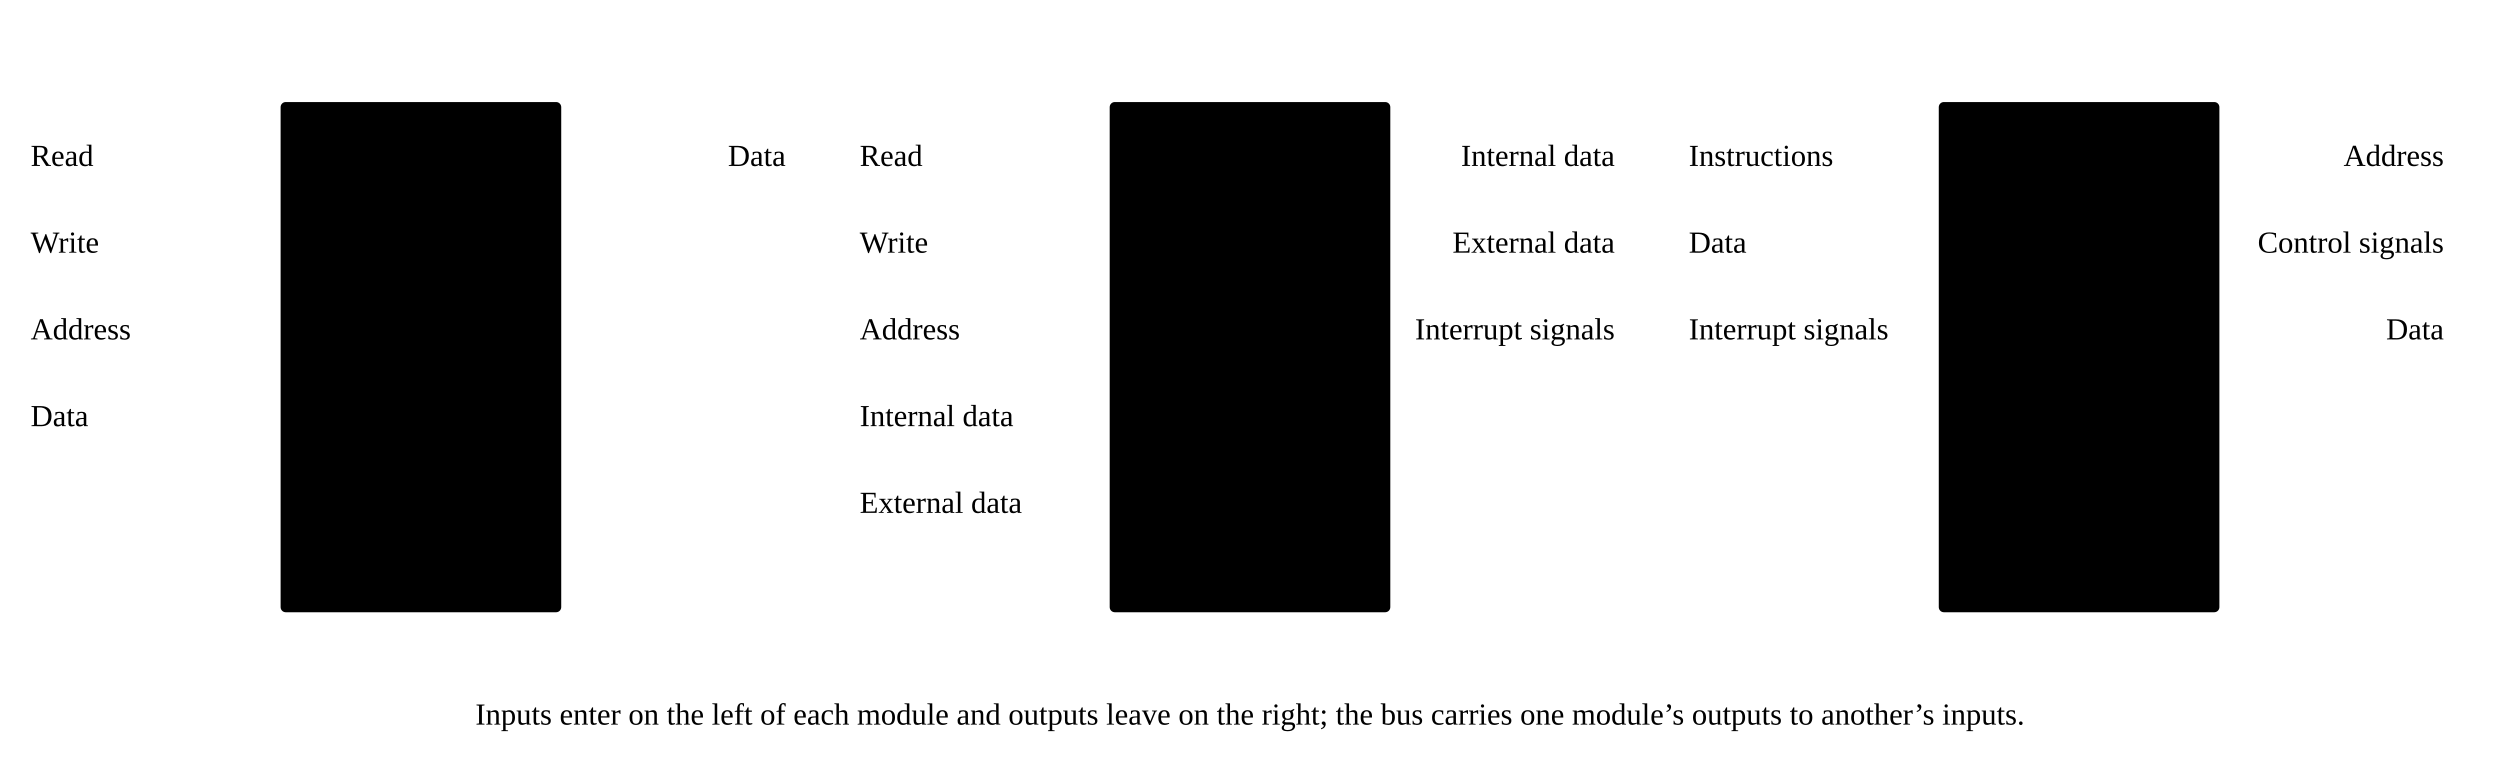
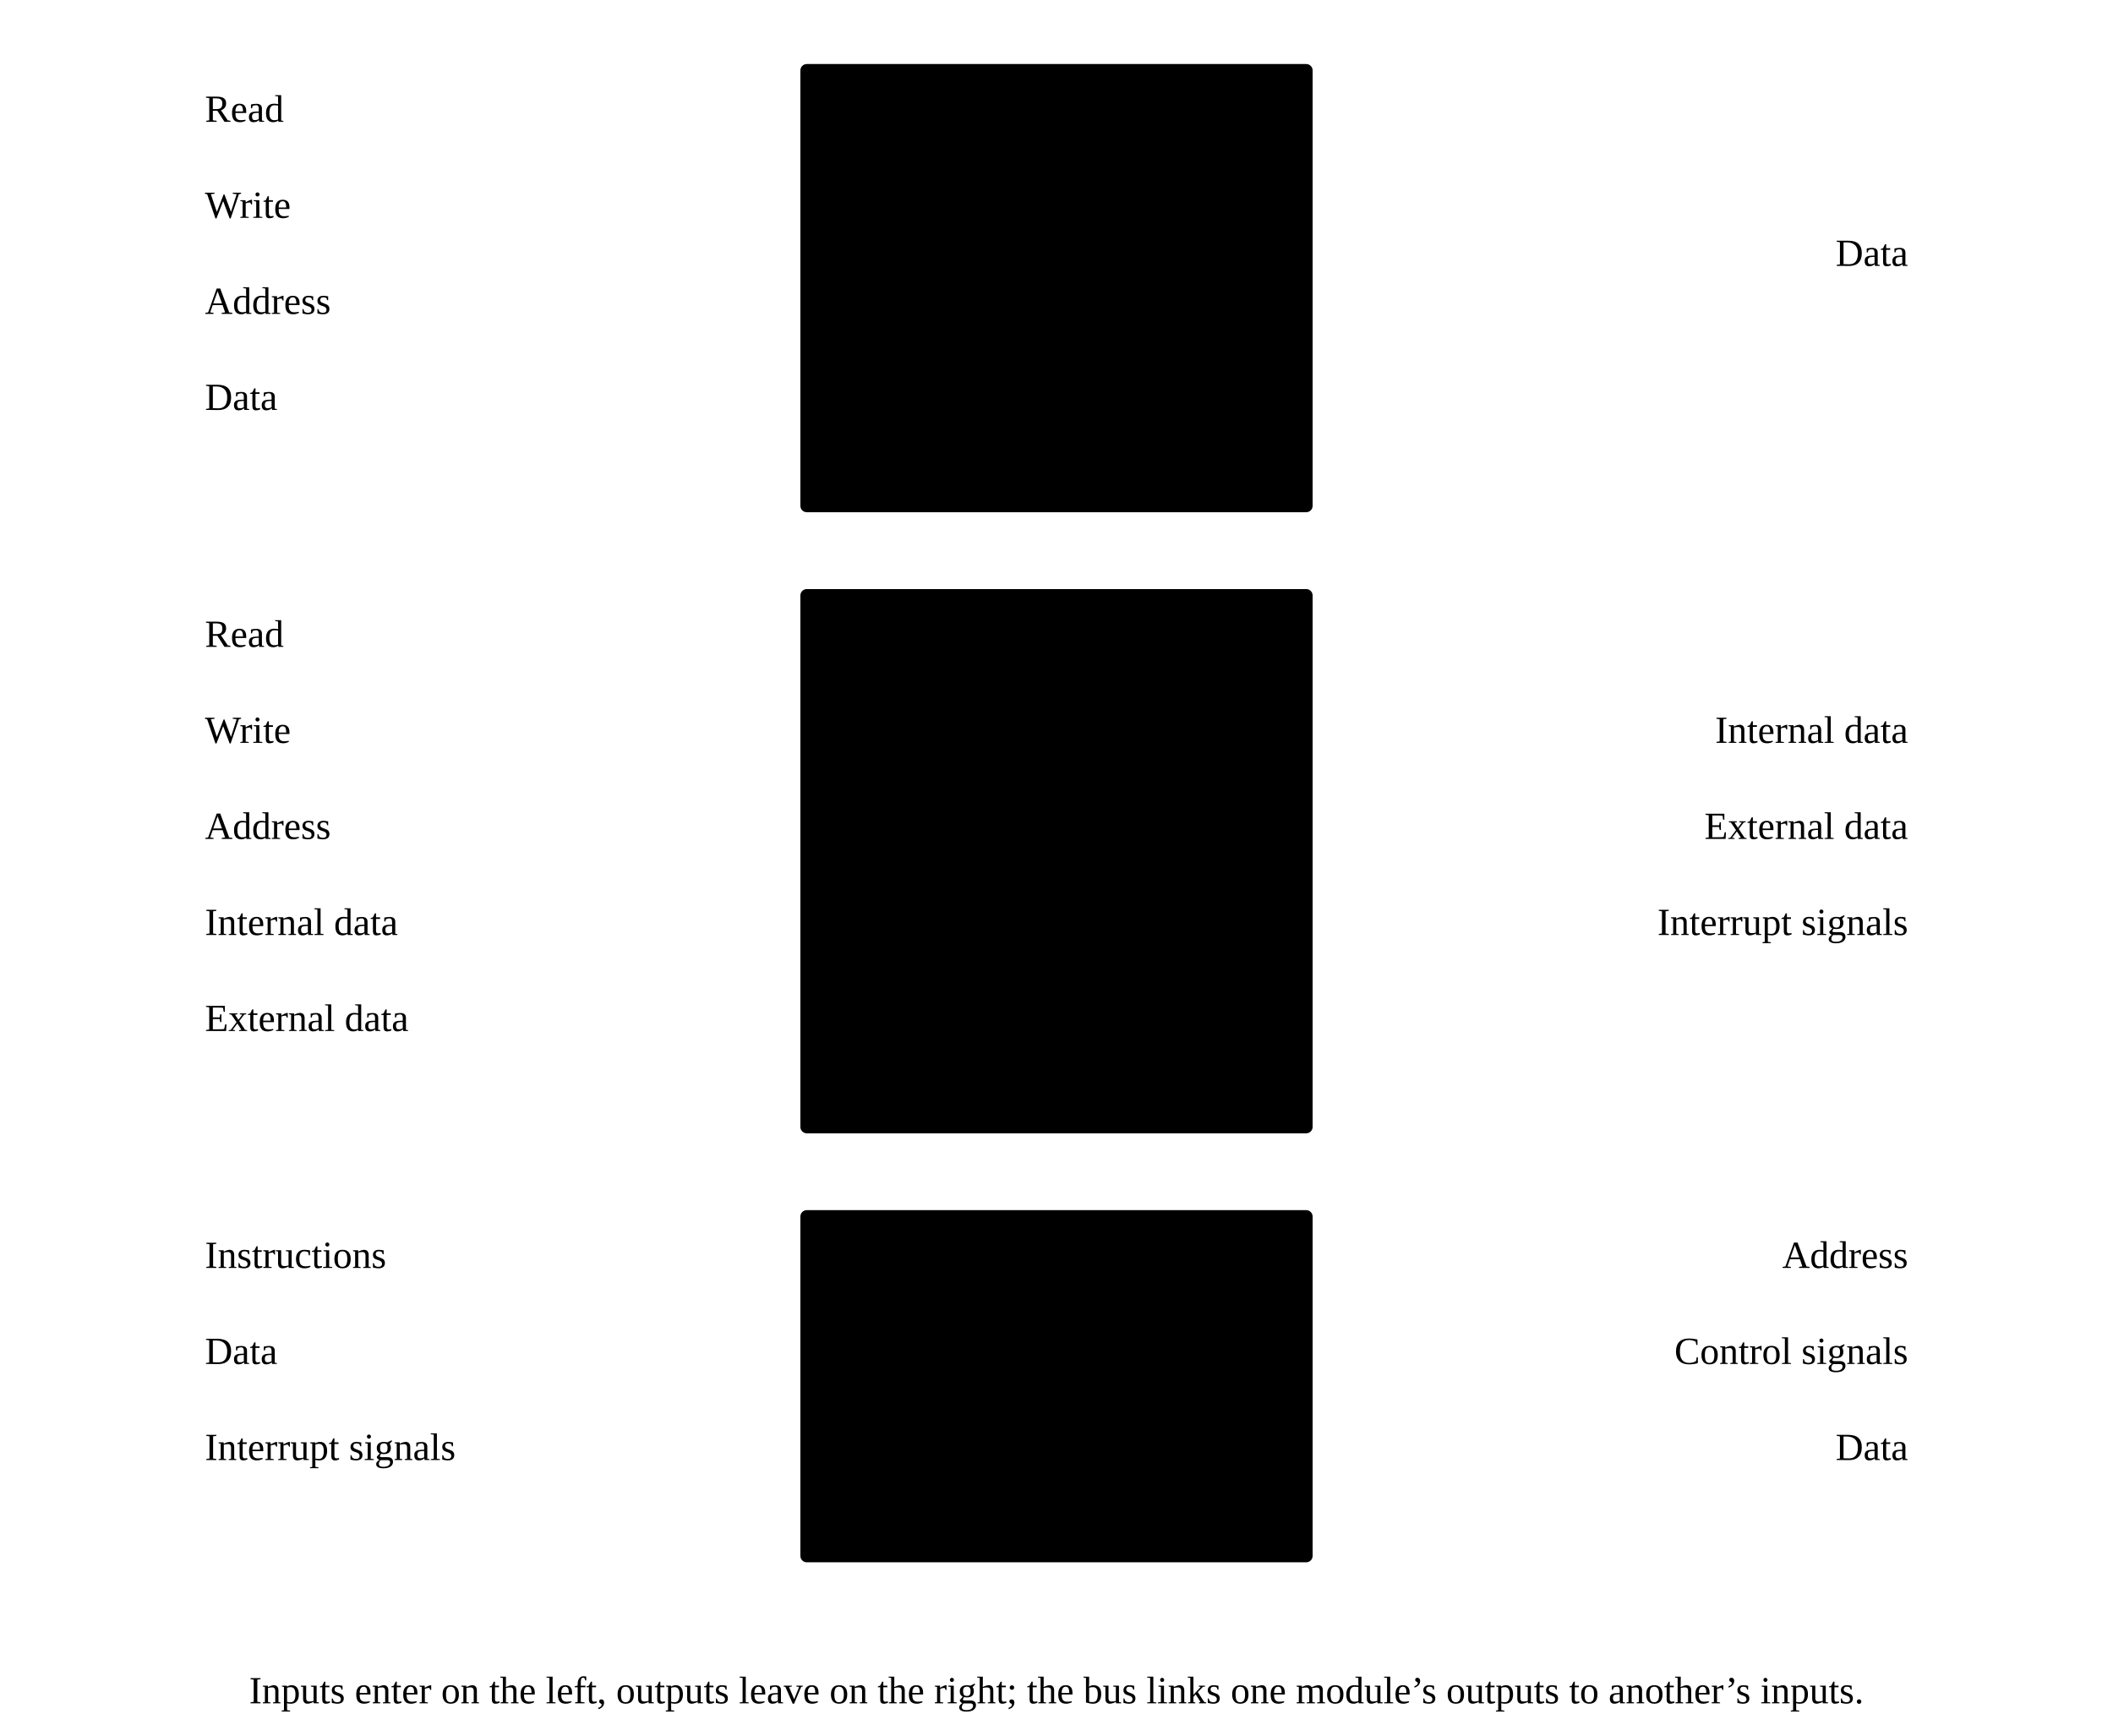
- <svg xmlns="http://www.w3.org/2000/svg" viewBox="0 0 980 300" style="min-width:760px">
-   <rect class="d-box-3" x="110" y="40" width="110" height="200" rx="2" />
-   <path class="d-line d-arr" d="M10.0 70.0 L110.0 70.0" />
-   <path class="d-line d-arr" d="M10.0 104.0 L110.0 104.0" />
-   <path class="d-line d-arr" d="M10.0 138.0 L110.0 138.0" />
-   <path class="d-line d-arr" d="M10.0 172.0 L110.0 172.0" />
-   <path class="d-line d-arr" d="M220.0 70.0 L310.0 70.0" />
-   <rect class="d-box-2" x="435" y="40" width="110" height="200" rx="2" />
-   <path class="d-line d-arr" d="M335.0 70.0 L435.0 70.0" />
-   <path class="d-line d-arr" d="M335.0 104.0 L435.0 104.0" />
-   <path class="d-line d-arr" d="M335.0 138.0 L435.0 138.0" />
-   <path class="d-line d-arr" d="M335.0 172.0 L435.0 172.0" />
-   <path class="d-line d-arr" d="M335.0 206.0 L435.0 206.0" />
-   <path class="d-line d-arr" d="M545.0 70.0 L635.0 70.0" />
-   <path class="d-line d-arr" d="M545.0 104.0 L635.0 104.0" />
-   <path class="d-line d-arr" d="M545.0 138.0 L635.0 138.0" />
-   <rect class="d-box-a" x="760" y="40" width="110" height="200" rx="2" />
-   <path class="d-line d-arr" d="M660.0 70.0 L760.0 70.0" />
-   <path class="d-line d-arr" d="M660.0 104.0 L760.0 104.0" />
-   <path class="d-line d-arr" d="M660.0 138.0 L760.0 138.0" />
-   <path class="d-line d-arr" d="M870.0 70.0 L960.0 70.0" />
-   <path class="d-line d-arr" d="M870.0 104.0 L960.0 104.0" />
-   <path class="d-line d-arr" d="M870.0 138.0 L960.0 138.0" />
-   <text class="d-title" x="165" y="140.0" text-anchor="middle" dominant-baseline="central">Memory</text>
-   <text class="d-small" x="12" y="61.0" text-anchor="start" dominant-baseline="central">Read</text>
-   <text class="d-small" x="12" y="95.0" text-anchor="start" dominant-baseline="central">Write</text>
-   <text class="d-small" x="12" y="129.0" text-anchor="start" dominant-baseline="central">Address</text>
-   <text class="d-small" x="12" y="163.0" text-anchor="start" dominant-baseline="central">Data</text>
-   <text class="d-small" x="308" y="61.0" text-anchor="end" dominant-baseline="central">Data</text>
-   <text class="d-title" x="490" y="140.0" text-anchor="middle" dominant-baseline="central">I/O module</text>
-   <text class="d-small" x="337" y="61.0" text-anchor="start" dominant-baseline="central">Read</text>
-   <text class="d-small" x="337" y="95.0" text-anchor="start" dominant-baseline="central">Write</text>
-   <text class="d-small" x="337" y="129.0" text-anchor="start" dominant-baseline="central">Address</text>
-   <text class="d-small" x="337" y="163.0" text-anchor="start" dominant-baseline="central">Internal data</text>
-   <text class="d-small" x="337" y="197.0" text-anchor="start" dominant-baseline="central">External data</text>
-   <text class="d-small" x="633" y="61.0" text-anchor="end" dominant-baseline="central">Internal data</text>
-   <text class="d-small" x="633" y="95.0" text-anchor="end" dominant-baseline="central">External data</text>
-   <text class="d-small" x="633" y="129.0" text-anchor="end" dominant-baseline="central">Interrupt signals</text>
-   <text class="d-title d-on-accent" x="815" y="140.0" text-anchor="middle" dominant-baseline="central">CPU</text>
-   <text class="d-small" x="662" y="61.0" text-anchor="start" dominant-baseline="central">Instructions</text>
-   <text class="d-small" x="662" y="95.0" text-anchor="start" dominant-baseline="central">Data</text>
-   <text class="d-small" x="662" y="129.0" text-anchor="start" dominant-baseline="central">Interrupt signals</text>
-   <text class="d-small" x="958" y="61.0" text-anchor="end" dominant-baseline="central">Address</text>
-   <text class="d-small" x="958" y="95.0" text-anchor="end" dominant-baseline="central">Control signals</text>
-   <text class="d-small" x="958" y="129.0" text-anchor="end" dominant-baseline="central">Data</text>
-   <text class="d-small" x="490" y="280.0" text-anchor="middle" dominant-baseline="central">Inputs enter on the left of each module and outputs leave on the right; the bus carries one module’s outputs to another’s inputs.</text>
+ <svg xmlns="http://www.w3.org/2000/svg" viewBox="0 0 660 542" style="min-width:520px">
+   <rect class="d-box-3" x="250" y="20" width="160" height="140" rx="2" />
+   <path class="d-line d-arr" d="M60.0 45.0 L250.0 45.0" />
+   <path class="d-line d-arr" d="M60.0 75.0 L250.0 75.0" />
+   <path class="d-line d-arr" d="M60.0 105.0 L250.0 105.0" />
+   <path class="d-line d-arr" d="M60.0 135.0 L250.0 135.0" />
+   <path class="d-line d-arr" d="M410.0 90.0 L600.0 90.0" />
+   <rect class="d-box-2" x="250" y="184" width="160" height="170" rx="2" />
+   <path class="d-line d-arr" d="M60.0 209.0 L250.0 209.0" />
+   <path class="d-line d-arr" d="M60.0 239.0 L250.0 239.0" />
+   <path class="d-line d-arr" d="M60.0 269.0 L250.0 269.0" />
+   <path class="d-line d-arr" d="M60.0 299.0 L250.0 299.0" />
+   <path class="d-line d-arr" d="M60.0 329.0 L250.0 329.0" />
+   <path class="d-line d-arr" d="M410.0 239.0 L600.0 239.0" />
+   <path class="d-line d-arr" d="M410.0 269.0 L600.0 269.0" />
+   <path class="d-line d-arr" d="M410.0 299.0 L600.0 299.0" />
+   <rect class="d-box-a" x="250" y="378" width="160" height="110" rx="2" />
+   <path class="d-line d-arr" d="M60.0 403.0 L250.0 403.0" />
+   <path class="d-line d-arr" d="M60.0 433.0 L250.0 433.0" />
+   <path class="d-line d-arr" d="M60.0 463.0 L250.0 463.0" />
+   <path class="d-line d-arr" d="M410.0 403.0 L600.0 403.0" />
+   <path class="d-line d-arr" d="M410.0 433.0 L600.0 433.0" />
+   <path class="d-line d-arr" d="M410.0 463.0 L600.0 463.0" />
+   <text class="d-title" x="330" y="90.0" text-anchor="middle" dominant-baseline="central">Memory</text>
+   <text class="d-text" x="64" y="34.0" text-anchor="start" dominant-baseline="central">Read</text>
+   <text class="d-text" x="64" y="64.0" text-anchor="start" dominant-baseline="central">Write</text>
+   <text class="d-text" x="64" y="94.0" text-anchor="start" dominant-baseline="central">Address</text>
+   <text class="d-text" x="64" y="124.0" text-anchor="start" dominant-baseline="central">Data</text>
+   <text class="d-text" x="596" y="79.0" text-anchor="end" dominant-baseline="central">Data</text>
+   <text class="d-title" x="330" y="269.0" text-anchor="middle" dominant-baseline="central">I/O module</text>
+   <text class="d-text" x="64" y="198.0" text-anchor="start" dominant-baseline="central">Read</text>
+   <text class="d-text" x="64" y="228.0" text-anchor="start" dominant-baseline="central">Write</text>
+   <text class="d-text" x="64" y="258.0" text-anchor="start" dominant-baseline="central">Address</text>
+   <text class="d-text" x="64" y="288.0" text-anchor="start" dominant-baseline="central">Internal data</text>
+   <text class="d-text" x="64" y="318.0" text-anchor="start" dominant-baseline="central">External data</text>
+   <text class="d-text" x="596" y="228.0" text-anchor="end" dominant-baseline="central">Internal data</text>
+   <text class="d-text" x="596" y="258.0" text-anchor="end" dominant-baseline="central">External data</text>
+   <text class="d-text" x="596" y="288.0" text-anchor="end" dominant-baseline="central">Interrupt signals</text>
+   <text class="d-title d-on-accent" x="330" y="433.0" text-anchor="middle" dominant-baseline="central">CPU</text>
+   <text class="d-text" x="64" y="392.0" text-anchor="start" dominant-baseline="central">Instructions</text>
+   <text class="d-text" x="64" y="422.0" text-anchor="start" dominant-baseline="central">Data</text>
+   <text class="d-text" x="64" y="452.0" text-anchor="start" dominant-baseline="central">Interrupt signals</text>
+   <text class="d-text" x="596" y="392.0" text-anchor="end" dominant-baseline="central">Address</text>
+   <text class="d-text" x="596" y="422.0" text-anchor="end" dominant-baseline="central">Control signals</text>
+   <text class="d-text" x="596" y="452.0" text-anchor="end" dominant-baseline="central">Data</text>
+   <text class="d-small" x="330" y="528.0" text-anchor="middle" dominant-baseline="central">Inputs enter on the left, outputs leave on the right; the bus links one module’s outputs to another’s inputs.</text>
</svg>
